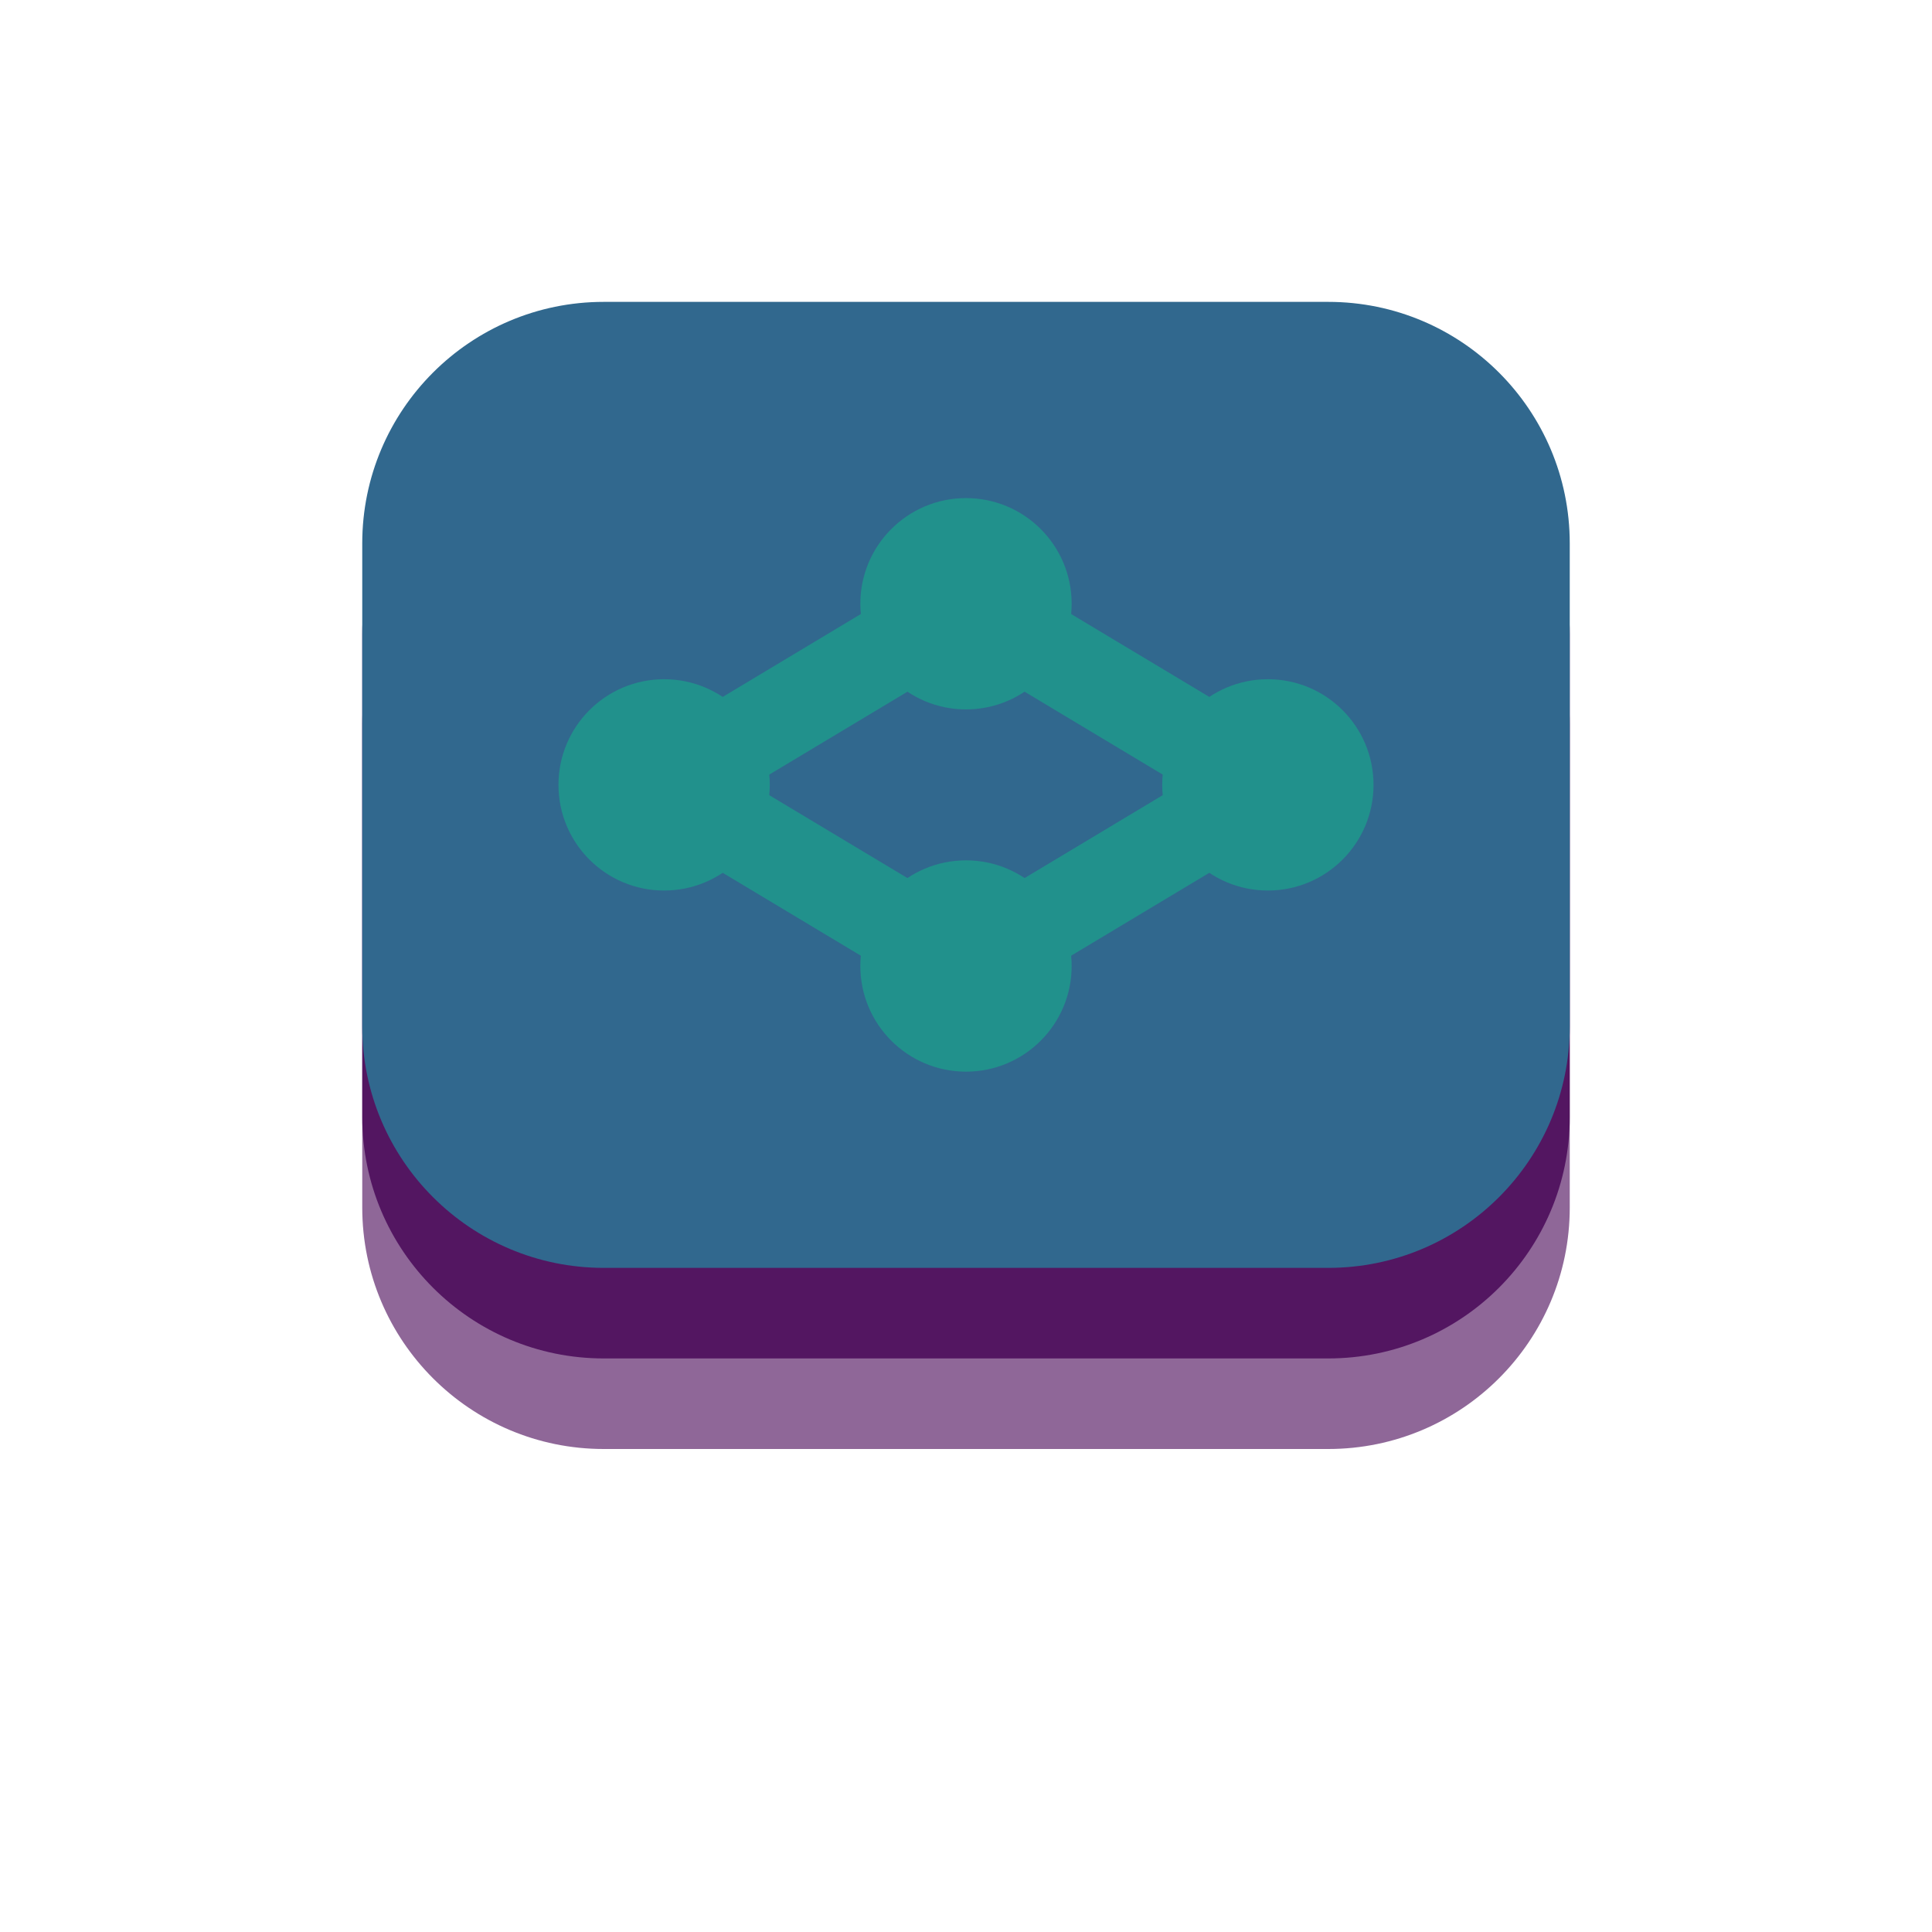
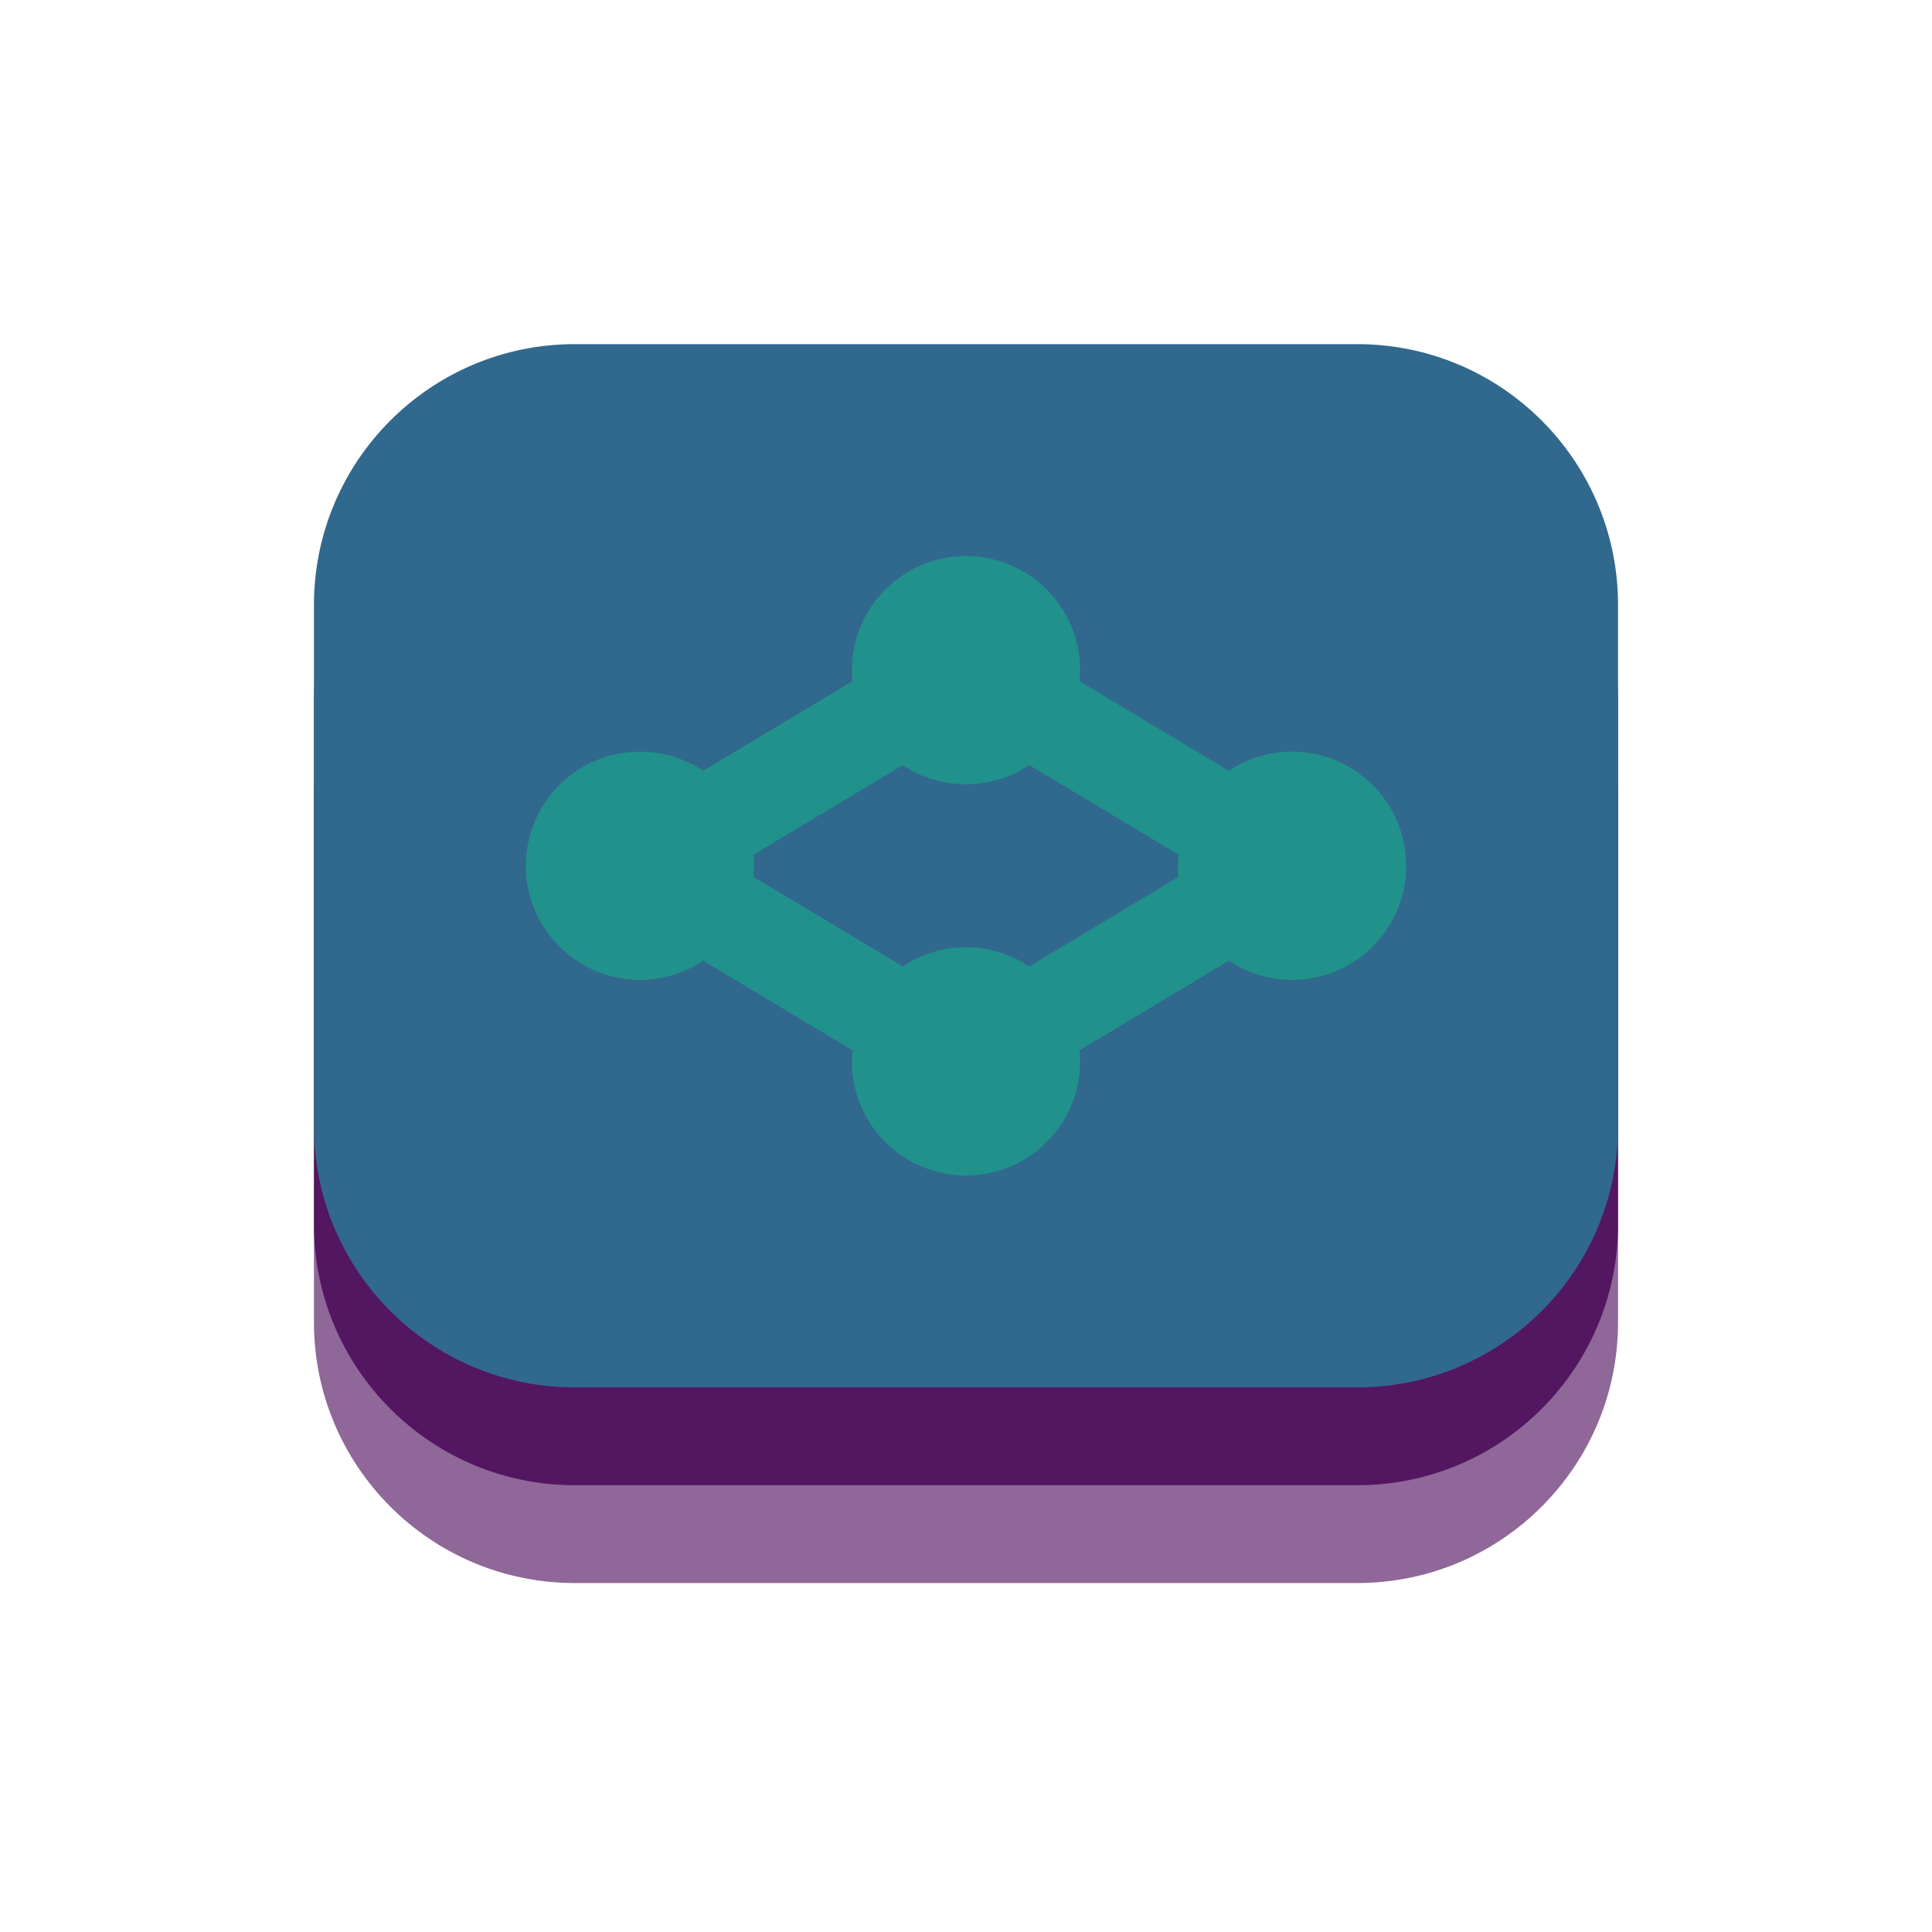
- <svg xmlns="http://www.w3.org/2000/svg" viewBox="0 0 64 64" role="img" aria-label="DL Cheatsheet">
+ <svg xmlns="http://www.w3.org/2000/svg" viewBox="0 0 64 64" width="64" height="64" role="img" aria-label="DL Cheatsheet">
  <style>
    /* Default (light theme) styles */
    .layer-top { fill: #31688E; } /* Blue */
    .layer-mid { fill: #440154; opacity: 0.8; } /* Purple */
    .layer-bot { fill: #440154; opacity: 0.6; } /* Purple */
    .nodes { fill: #21918C; stroke: #21918C; } /* Teal */

    @media (prefers-color-scheme: dark) {
      /* Dark theme overrides */
      .layer-top { fill: #21918C; } /* Teal */
      .layer-mid { fill: #31688E; opacity: 0.8; } /* Blue */
      .layer-bot { fill: #31688E; opacity: 0.6; } /* Blue */
      .nodes { fill: #FDE725; stroke: #FDE725; } /* Yellow */
    }
  </style>
-   <g transform="translate(0, -2)">
+   <g transform="translate(0 1) translate(32 32) scale(1.08) translate(-32 -32)">
    <rect class="layer-bot" x="12" y="18" width="40" height="32" rx="8" />
    <rect class="layer-mid" x="12" y="15" width="40" height="32" rx="8" />
    <rect class="layer-top" x="12" y="12" width="40" height="32" rx="8" />
    <g class="nodes" stroke-width="3" stroke-linecap="round" fill="none">
      <path d="M22 28 L32 22" />
      <path d="M22 28 L32 34" />
      <path d="M42 28 L32 22" />
      <path d="M42 28 L32 34" />
    </g>
    <g class="nodes">
      <circle cx="22" cy="28" r="3" />
      <circle cx="42" cy="28" r="3" />
      <circle cx="32" cy="22" r="3" />
      <circle cx="32" cy="34" r="3" />
    </g>
  </g>
</svg>
